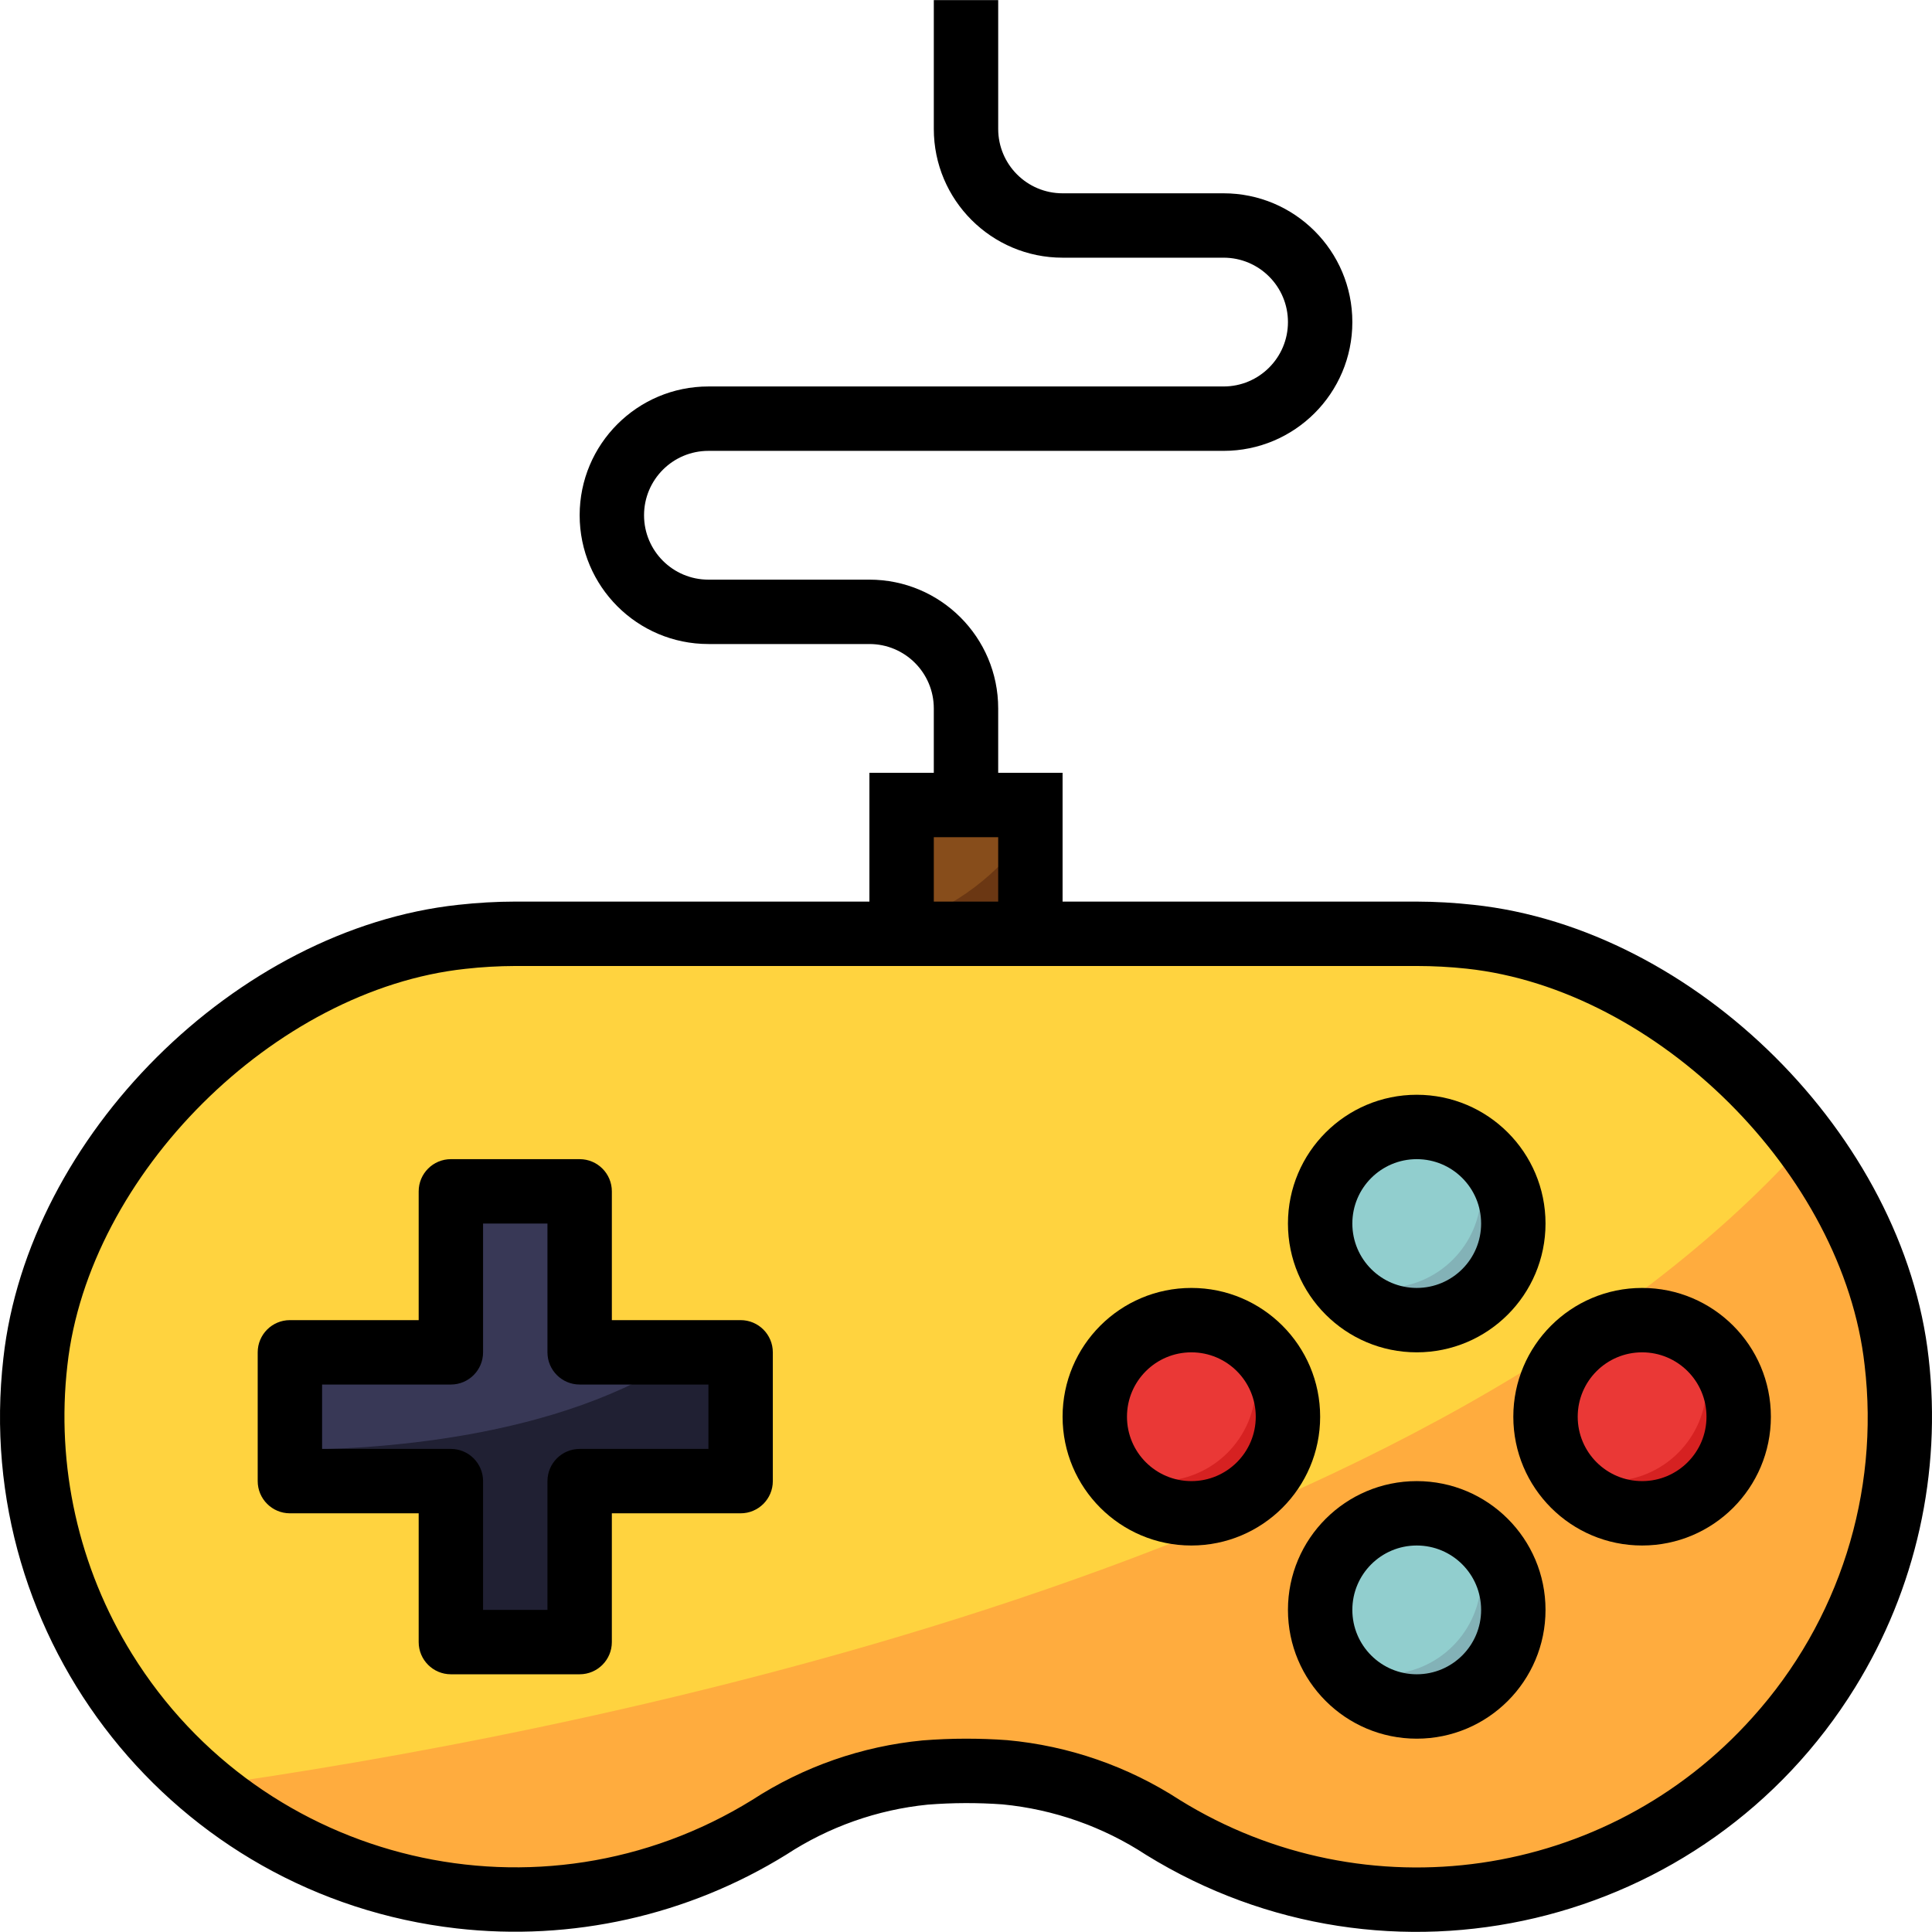
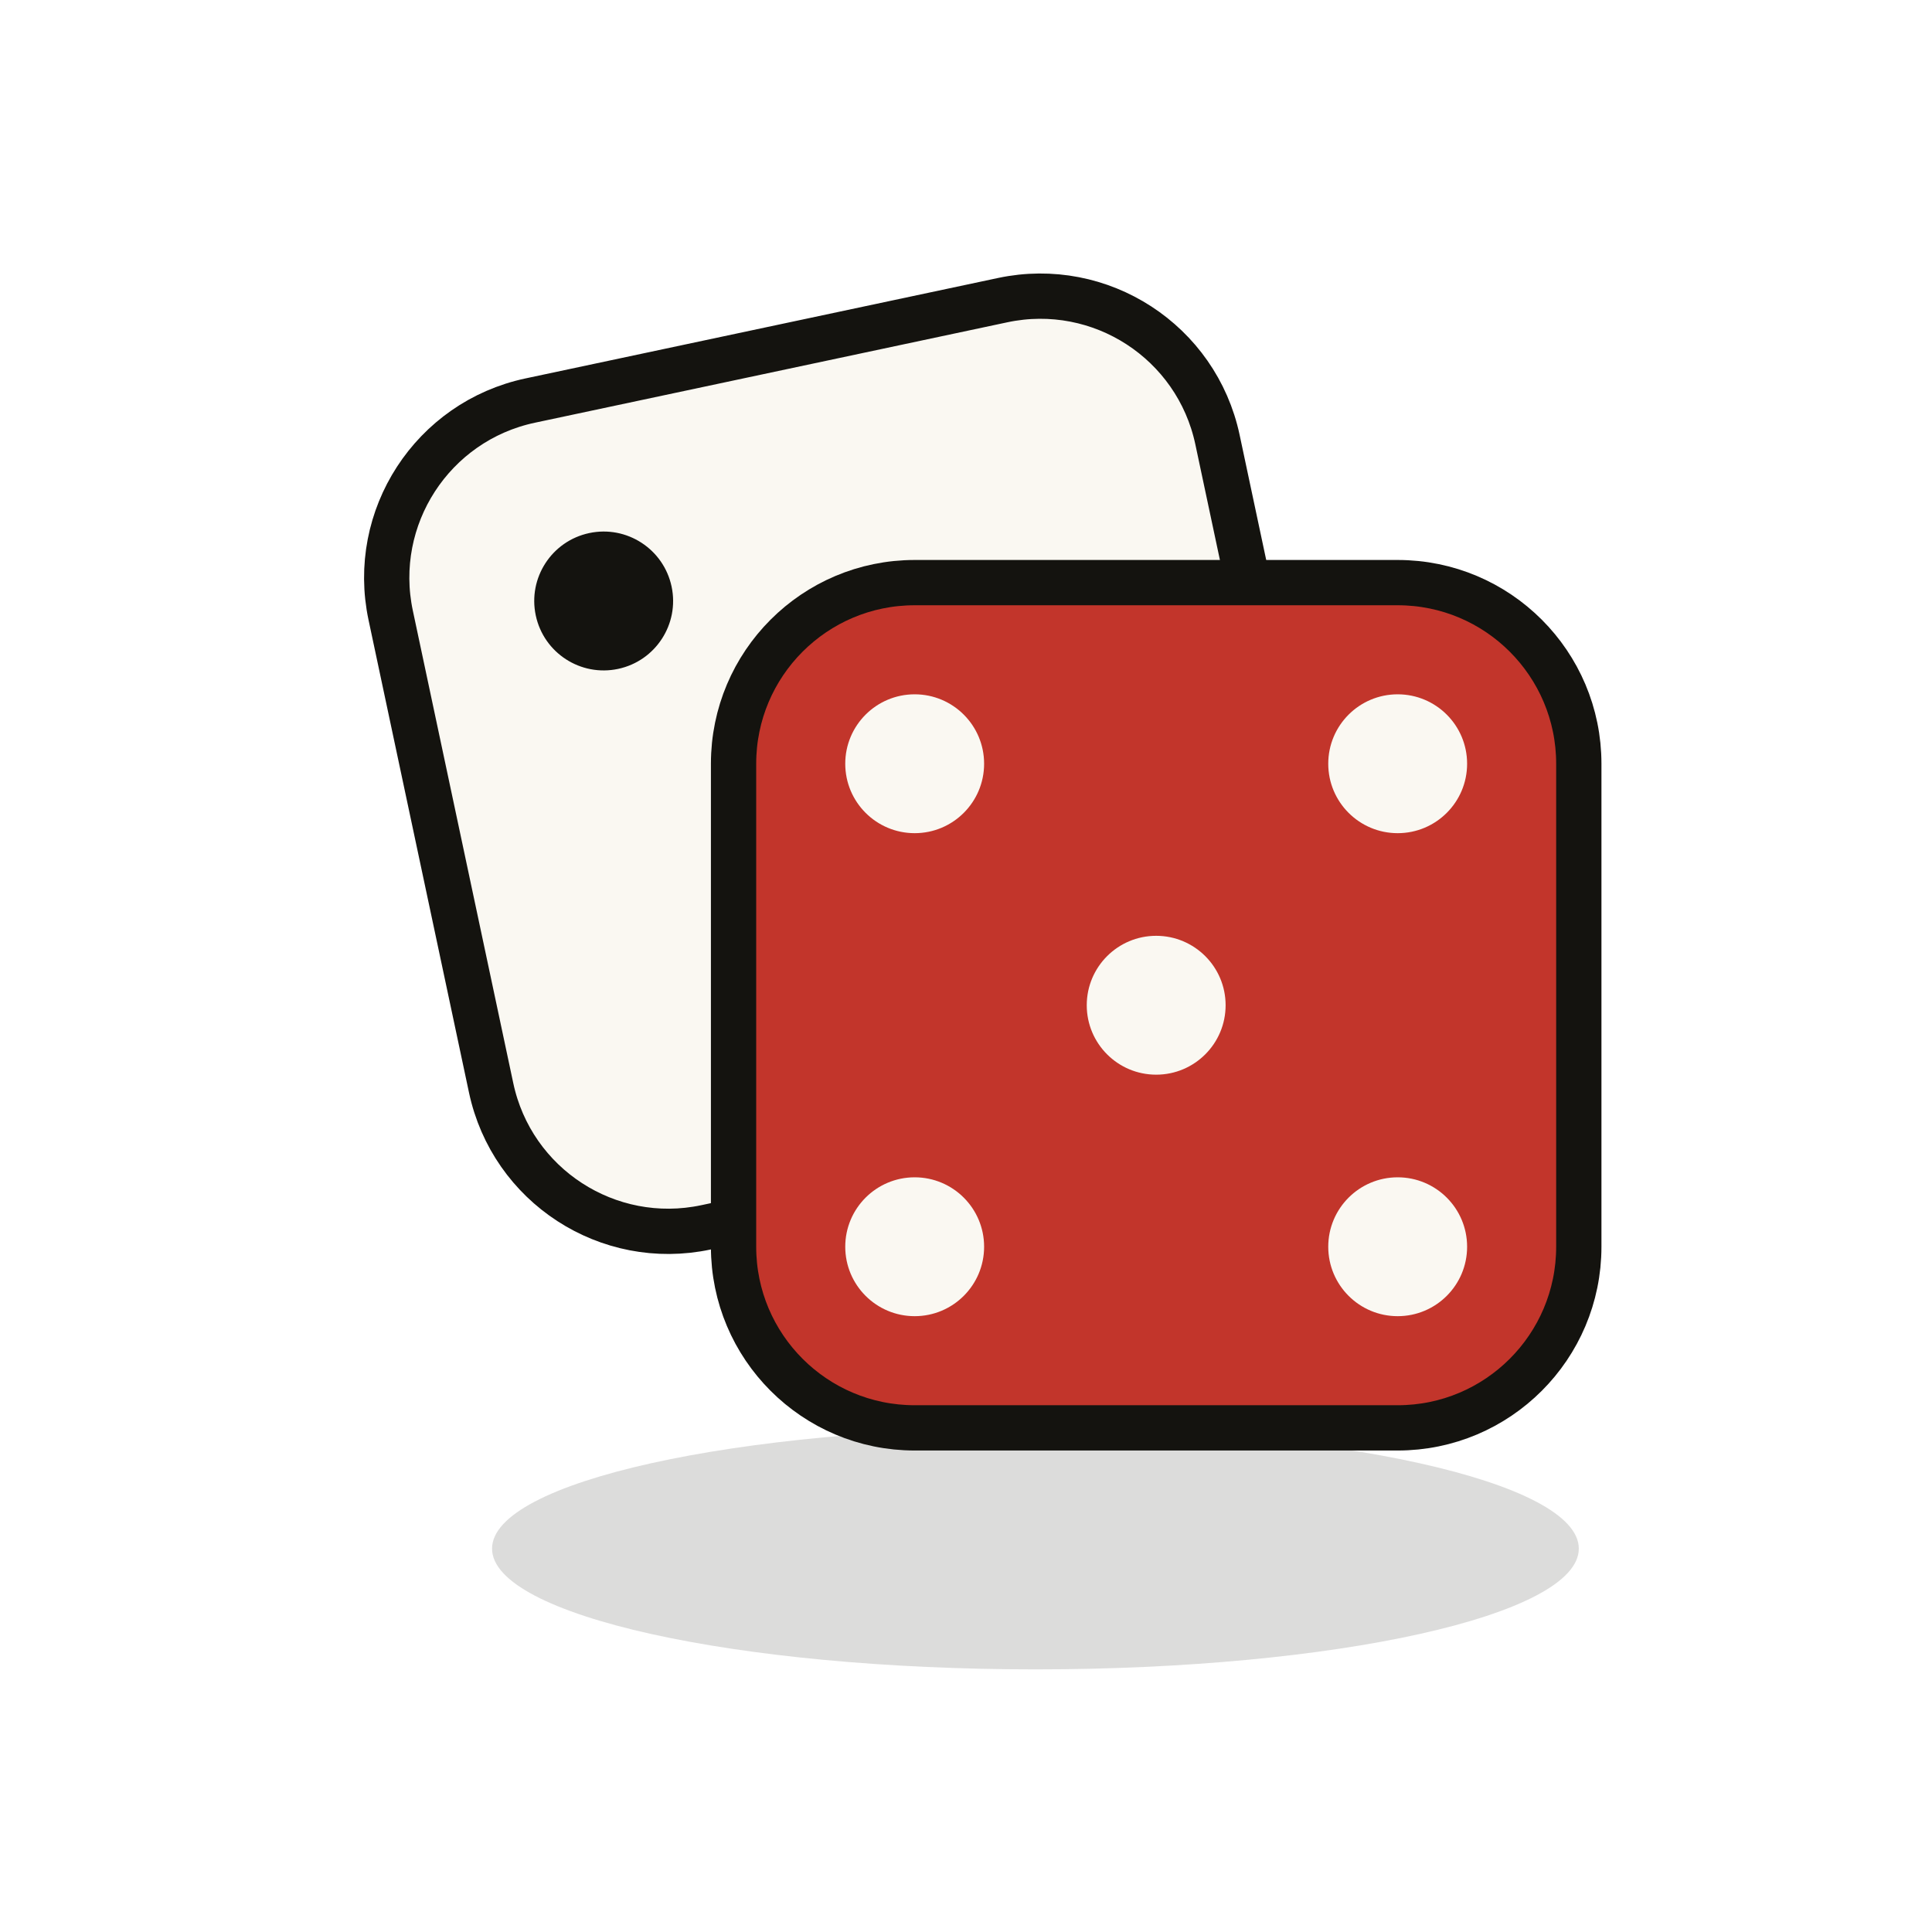
- <svg xmlns="http://www.w3.org/2000/svg" version="1.1" id="Capa_1" x="0px" y="0px" viewBox="0 0 511.997 511.997" style="enable-background:new 0 0 511.997 511.997;" xml:space="preserve">
-   <path style="fill:#FFD33F;" d="M136.549,247.463c-4.727,0-9.454,0.256-14.155,0.759C67.687,254.101,15.454,306.121,9.379,360.845  C1.299,431.064,51.681,494.534,121.9,502.614c28.625,3.293,57.515-3.174,82.01-18.344c12.406-8.071,26.56-13.046,41.287-14.505  c3.549-0.316,7.15-0.469,10.802-0.469c3.464,0,6.902,0.119,10.307,0.367c14.948,1.408,29.333,6.433,41.909,14.641  c60.151,37.123,139.004,18.455,176.127-41.696c15.093-24.453,21.518-53.274,18.233-81.814  c-6.066-54.682-58.308-106.693-113.016-112.572c-4.684-0.503-9.394-0.759-14.112-0.759L136.549,247.463L136.549,247.463z" />
-   <circle style="fill:#EA3836;" cx="315.688" cy="375.409" r="25.596" />
-   <path style="fill:#FFAC3E;" d="M478.574,302.656c-102.692,115.089-333.97,157.92-424.299,170.641  c42.225,35.698,102.649,40.109,149.61,10.93c12.406-8.071,26.56-13.046,41.287-14.504c3.566-0.282,7.184-0.427,10.827-0.427  c3.464,0,6.902,0.119,10.307,0.367c14.948,1.408,29.333,6.433,41.909,14.641c60.151,37.123,139.004,18.455,176.127-41.696  c15.093-24.453,21.518-53.274,18.233-81.814C499.827,339.643,491.543,319.593,478.574,302.656z" />
-   <polygon style="fill:#383856;" points="119.485,315.719 153.613,315.719 153.613,358.379 196.274,358.379 196.274,392.508   153.613,392.508 153.613,435.168 119.485,435.168 119.485,392.508 76.825,392.508 76.825,358.379 119.485,358.379 " />
-   <g>
-     <circle style="fill:#91CECE;" cx="375.413" cy="324.217" r="25.596" />
-     <circle style="fill:#91CECE;" cx="375.413" cy="426.602" r="25.596" />
+ <svg xmlns="http://www.w3.org/2000/svg" viewBox="0 0 64 64">
+   <g transform="translate(0.3,-4.7)">
+     <ellipse cx="34" cy="56" rx="18" ry="4" fill="#14130F" opacity="0.15" />
+     <g transform="rotate(-12 28 30)">
+       <rect x="14" y="16" width="28" height="28" rx="6" fill="#FAF8F2" stroke="#14130F" stroke-width="1.5" />
+       <circle cx="21" cy="23" r="2.3" fill="#14130F" />
+       <circle cx="28" cy="30" r="2.3" fill="#14130F" />
+       <circle cx="35" cy="37" r="2.3" fill="#14130F" />
+     </g>
+     <g>
+       <rect x="24" y="24" width="28" height="28" rx="6" fill="#C2352B" stroke="#14130F" stroke-width="1.5" />
+       <circle cx="30" cy="30" r="2.3" fill="#FAF8F2" />
+       <circle cx="46" cy="30" r="2.3" fill="#FAF8F2" />
+       <circle cx="38" cy="38" r="2.3" fill="#FAF8F2" />
+       <circle cx="30" cy="46" r="2.3" fill="#FAF8F2" />
+       <circle cx="46" cy="46" r="2.3" fill="#FAF8F2" />
+     </g>
  </g>
-   <circle style="fill:#EA3836;" cx="435.137" cy="375.409" r="25.596" />
-   <polyline style="fill:#874D1B;" points="238.934,247.463 238.934,213.334 273.062,213.334 273.062,247.463 " />
-   <path style="fill:#D62121;" d="M328.981,353.653c2.474,3.984,3.788,8.575,3.805,13.259c0,14.138-11.459,25.596-25.596,25.596  c-4.684-0.017-9.274-1.331-13.259-3.805c7.286,12.064,22.985,15.938,35.05,8.651s15.938-22.985,8.652-35.05  C335.5,358.763,332.522,355.794,328.981,353.653z" />
-   <path style="fill:#83B2B7;" d="M388.706,302.46c2.474,3.984,3.788,8.575,3.805,13.259c0,14.138-11.459,25.596-25.596,25.596  c-4.684-0.017-9.274-1.331-13.259-3.805c7.286,12.064,22.985,15.938,35.05,8.651c12.064-7.286,15.938-22.985,8.651-35.05  C395.224,307.571,392.247,304.602,388.706,302.46z" />
-   <path style="fill:#D62121;" d="M448.43,353.653c2.474,3.984,3.788,8.575,3.805,13.259c0,14.138-11.459,25.596-25.596,25.596  c-4.684-0.017-9.274-1.331-13.259-3.805c7.286,12.064,22.985,15.938,35.05,8.651s15.938-22.985,8.651-35.05  C454.949,358.763,451.971,355.794,448.43,353.653z" />
-   <path style="fill:#83B2B7;" d="M388.706,404.845c2.474,3.984,3.788,8.575,3.805,13.259c0,14.138-11.459,25.596-25.596,25.596  c-4.684-0.017-9.274-1.331-13.259-3.805c7.286,12.064,22.985,15.938,35.05,8.651c12.064-7.286,15.938-22.985,8.651-35.05  C395.224,409.956,392.247,406.986,388.706,404.845z" />
-   <path style="fill:#202033;" d="M76.825,384.172v8.336h42.66v42.66h34.128v-42.66h42.66v-34.128h-14.24  C148.332,381.877,96.944,384.231,76.825,384.172z" />
-   <path style="fill:#6B3713;" d="M238.934,245.133v2.329h34.128v-28.028C264.931,231.627,252.901,240.688,238.934,245.133z" />
-   <path d="M196.274,349.847h-34.128v-34.128c0-4.71-3.822-8.532-8.532-8.532h-34.128c-4.71,0-8.532,3.822-8.532,8.532v34.128H76.825  c-4.71,0-8.532,3.822-8.532,8.532v34.128c0,4.71,3.822,8.532,8.532,8.532h34.128v34.128c0,4.71,3.822,8.532,8.532,8.532h34.128  c4.71,0,8.532-3.822,8.532-8.532V401.04h34.128c4.71,0,8.532-3.822,8.532-8.532v-34.128  C204.806,353.67,200.983,349.847,196.274,349.847z M187.742,383.976h-34.128c-4.71,0-8.532,3.822-8.532,8.532v34.128h-17.064  v-34.128c0-4.71-3.822-8.532-8.532-8.532H85.357v-17.064h34.128c4.71,0,8.532-3.822,8.532-8.532v-34.128h17.064v34.128  c0,4.71,3.822,8.532,8.532,8.532h34.128V383.976z" />
-   <path d="M375.447,358.379c18.847,0,34.128-15.281,34.128-34.128c0-18.847-15.281-34.128-34.128-34.128  c-18.847,0-34.128,15.281-34.128,34.128C341.319,343.098,356.6,358.379,375.447,358.379z M375.447,307.187  c9.428,0,17.064,7.636,17.064,17.064s-7.636,17.064-17.064,17.064s-17.064-7.636-17.064-17.064S366.028,307.187,375.447,307.187z" />
-   <path d="M375.447,392.508c-18.847,0-34.128,15.281-34.128,34.128c0,18.847,15.281,34.128,34.128,34.128  c18.847,0,34.128-15.281,34.128-34.128C409.575,407.788,394.294,392.508,375.447,392.508z M375.447,443.7  c-9.428,0-17.064-7.636-17.064-17.064s7.636-17.064,17.064-17.064s17.064,7.636,17.064,17.064S384.875,443.7,375.447,443.7z" />
-   <path d="M315.723,341.315c-18.847,0-34.128,15.281-34.128,34.128c0,18.847,15.281,34.128,34.128,34.128  c18.847,0,34.128-15.281,34.128-34.128C349.851,356.596,334.57,341.315,315.723,341.315z M315.723,392.508  c-9.428,0-17.064-7.636-17.064-17.064s7.636-17.064,17.064-17.064s17.064,7.636,17.064,17.064S325.15,392.508,315.723,392.508z" />
-   <path d="M435.171,341.315c-18.847,0-34.128,15.281-34.128,34.128c0,18.847,15.281,34.128,34.128,34.128s34.128-15.281,34.128-34.128  C469.299,356.596,454.019,341.315,435.171,341.315z M435.171,392.508c-9.428,0-17.064-7.636-17.064-17.064  s7.636-17.064,17.064-17.064s17.064,7.636,17.064,17.064S444.599,392.508,435.171,392.508z" />
-   <path d="M390.497,239.784c-5-0.555-10.025-0.836-15.051-0.853h-93.853v-34.128H264.53v-17.064c0-18.847-15.281-34.128-34.128-34.128  h-42.66c-9.428,0-17.064-7.636-17.064-17.064s7.636-17.064,17.064-17.064h136.513c18.847,0,34.128-15.281,34.128-34.128  s-15.281-34.128-34.128-34.128h-42.66c-9.428,0-17.064-7.636-17.064-17.064V0.033h-17.064v34.128  c0,18.847,15.281,34.128,34.128,34.128h42.66c9.428,0,17.064,7.636,17.064,17.064s-7.636,17.064-17.064,17.064H187.742  c-18.847,0-34.128,15.281-34.128,34.128s15.281,34.128,34.128,34.128h42.66c9.428,0,17.064,7.636,17.064,17.064v17.064h-17.064  v34.128h-93.853c-5.034,0.009-10.068,0.299-15.068,0.853C62.611,246.098,7.425,301.104,0.898,359.898  c-8.575,74.903,45.203,142.579,120.106,151.145c30.502,3.49,61.294-3.404,87.394-19.564c11.237-7.355,24.086-11.894,37.447-13.233  c6.604-0.52,13.233-0.546,19.837-0.068c13.575,1.314,26.629,5.904,38.036,13.378c64.135,39.64,148.253,19.777,187.893-44.358  c16.126-26.1,22.994-56.866,19.496-87.343C504.563,301.061,449.343,246.055,390.497,239.784z M247.466,221.866h17.064v17.064  h-17.064V221.866z M464.479,455.082c-38.573,43.147-102.538,52.404-151.768,21.97c-13.745-8.95-29.47-14.411-45.809-15.895  c-3.601-0.264-7.235-0.392-10.904-0.392c-3.882,0-7.679,0.162-11.501,0.461c-16.091,1.544-31.569,6.945-45.118,15.75  c-56.098,34.708-129.713,17.371-164.43-38.727c-14.129-22.84-20.153-49.767-17.09-76.456  c5.614-50.527,54.878-99.603,105.456-105.038c4.394-0.495,8.814-0.742,13.233-0.759h238.898c4.42,0,8.839,0.239,13.233,0.708  c50.57,5.435,99.825,54.511,105.456,105.038C498.163,395.673,487.353,429.69,464.479,455.082z" />
-   <g>
- </g>
-   <g>
- </g>
-   <g>
- </g>
-   <g>
- </g>
-   <g>
- </g>
-   <g>
- </g>
-   <g>
- </g>
-   <g>
- </g>
-   <g>
- </g>
-   <g>
- </g>
-   <g>
- </g>
-   <g>
- </g>
-   <g>
- </g>
-   <g>
- </g>
-   <g>
- </g>
</svg>
